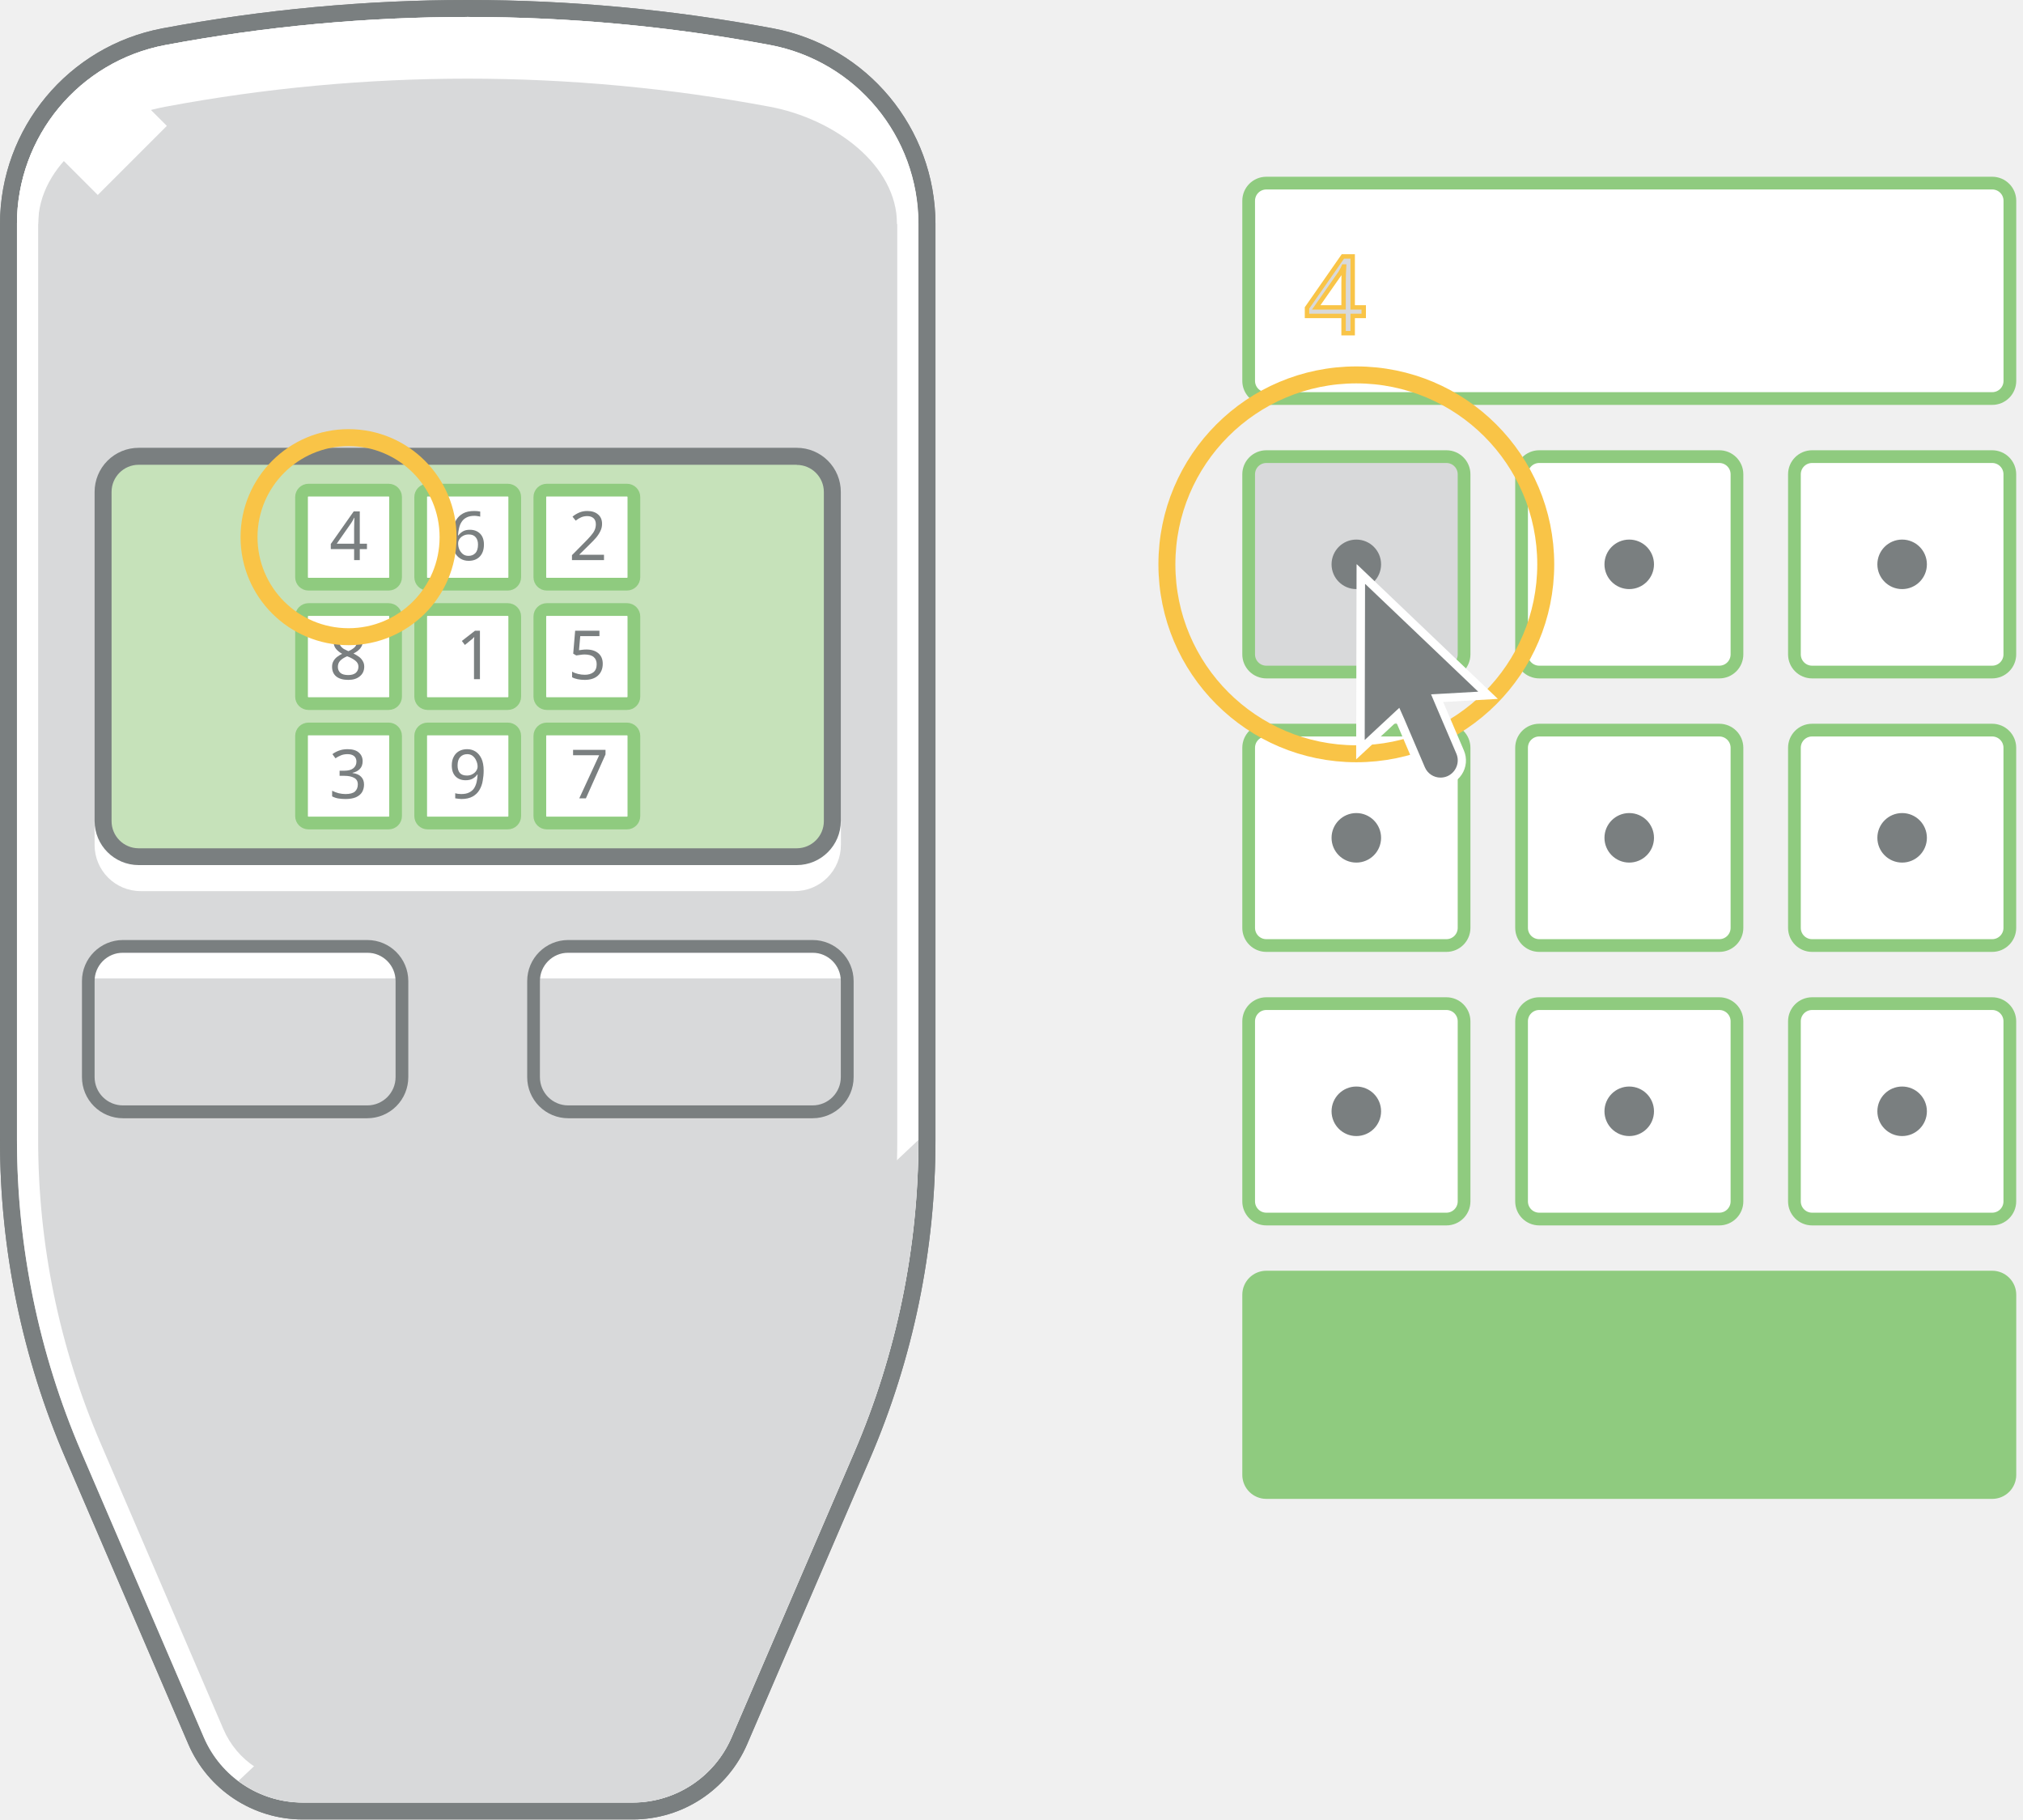
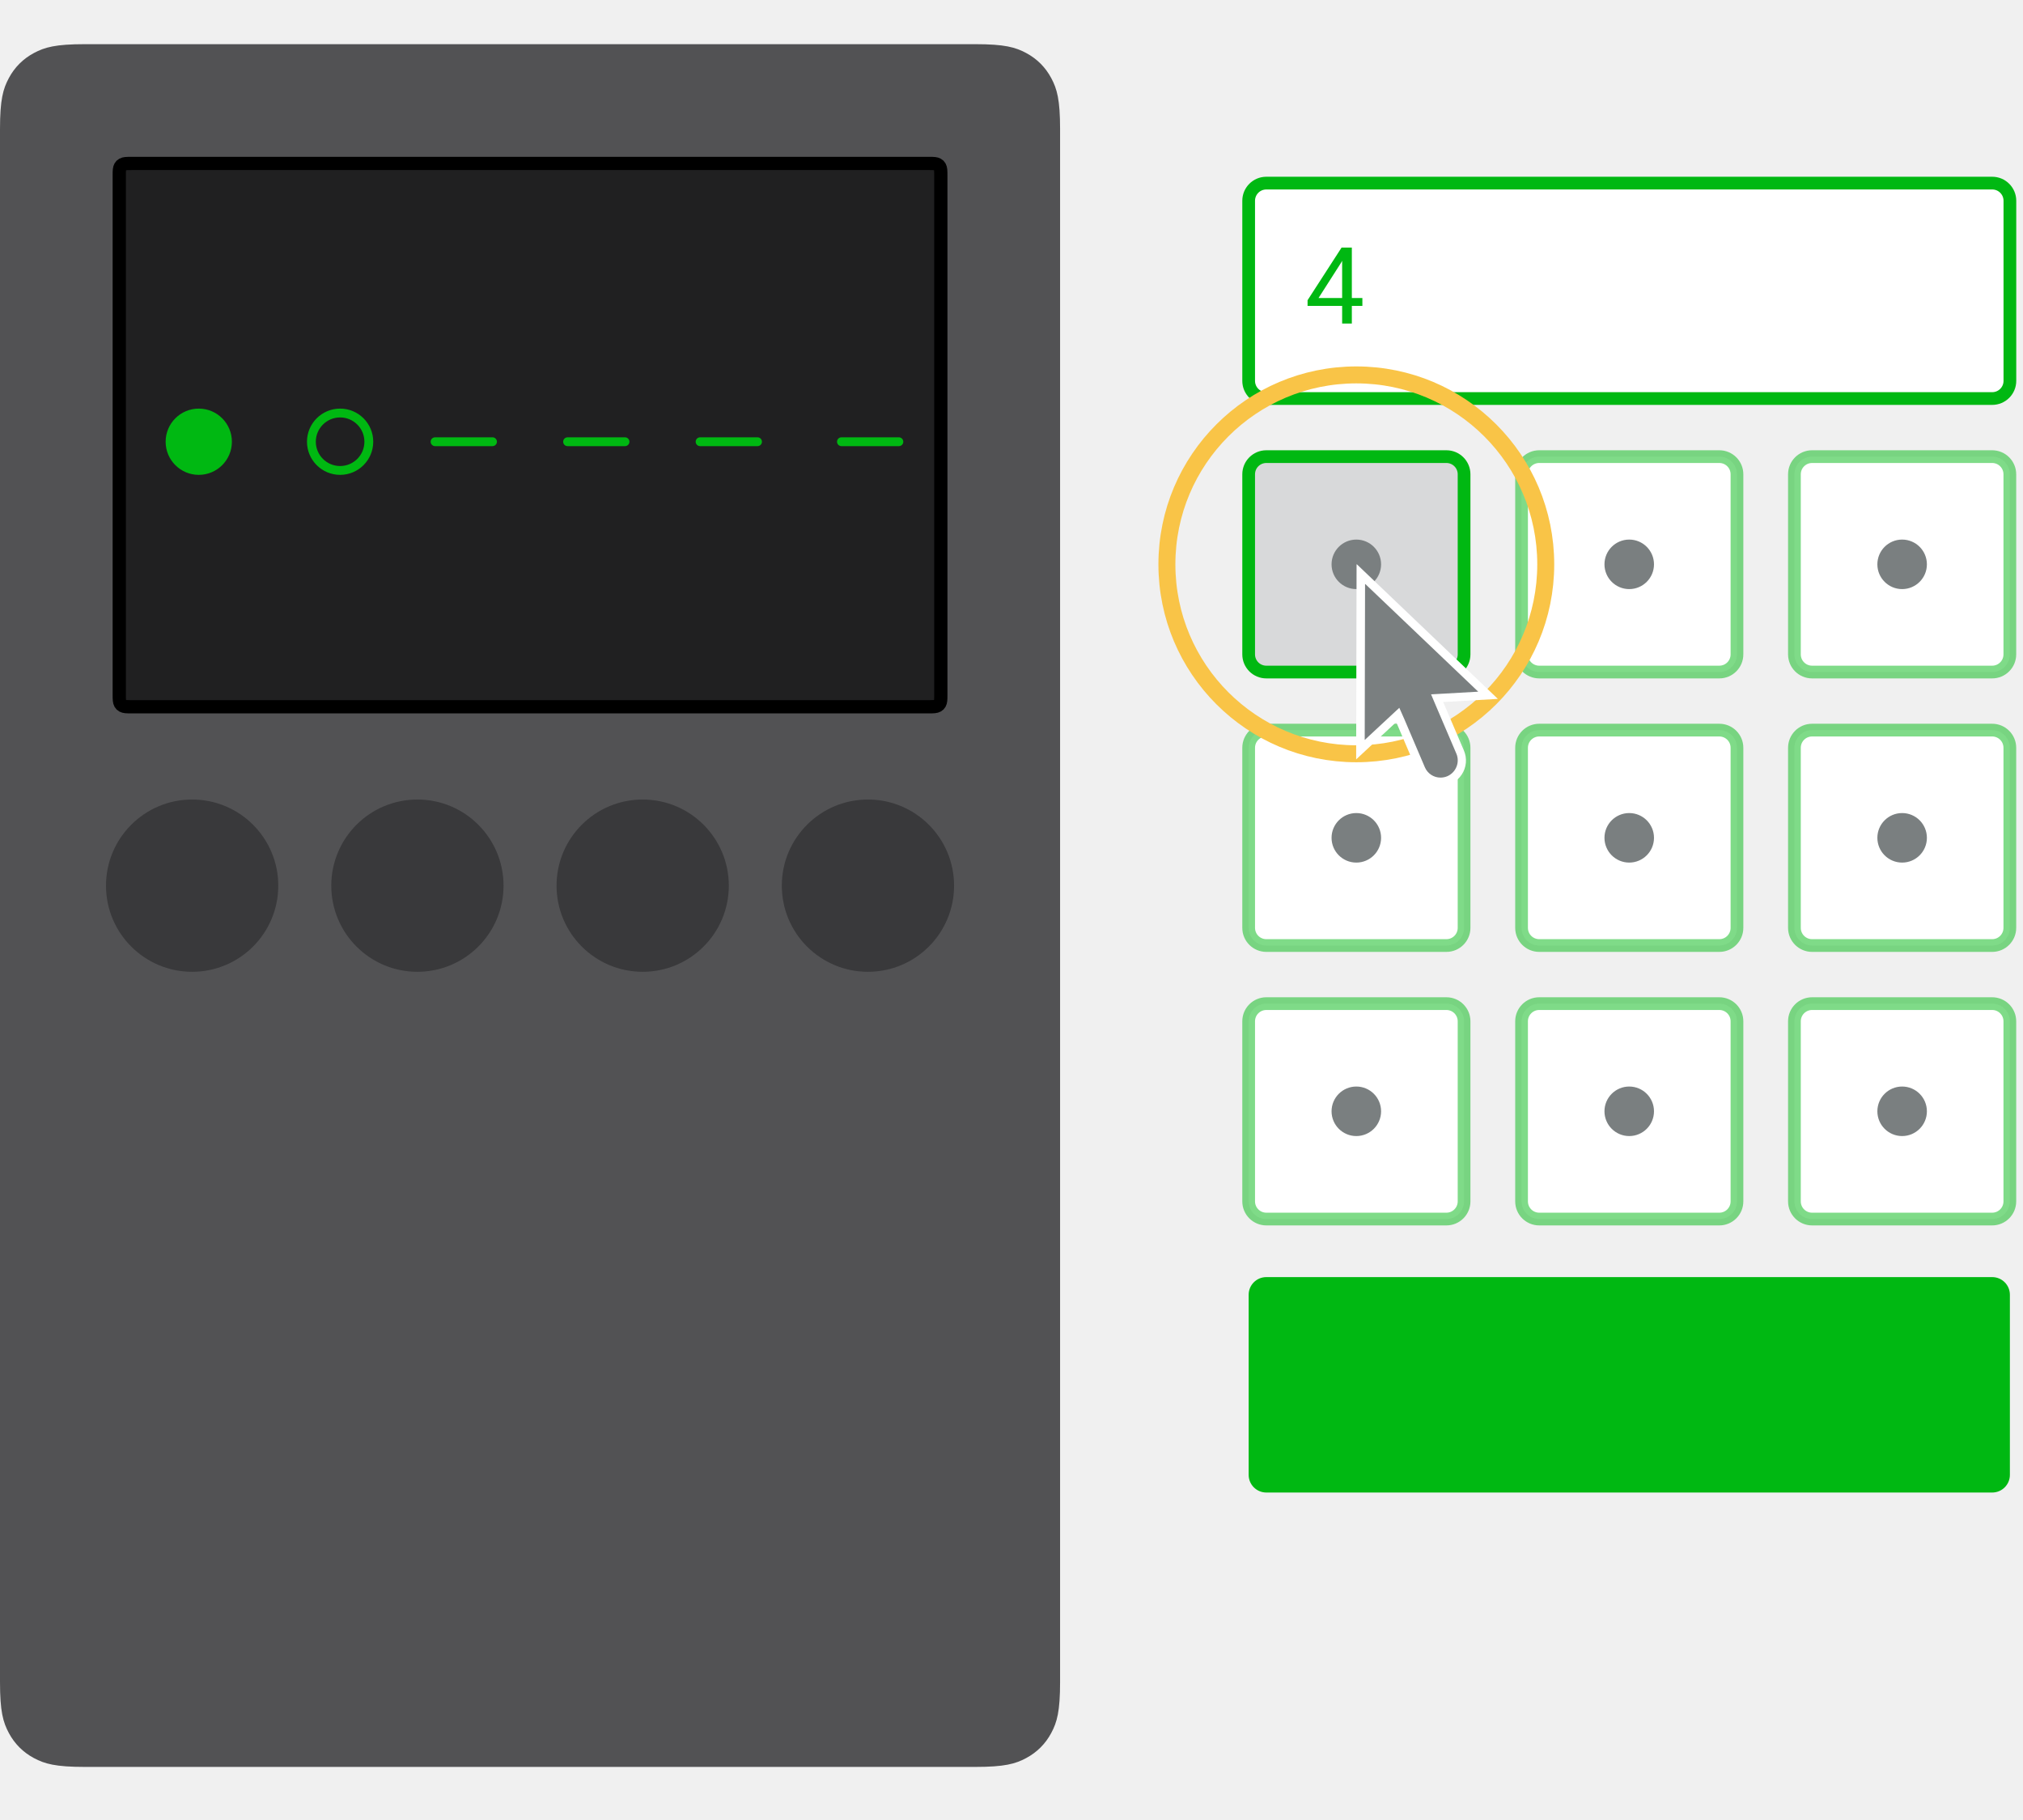
- <svg xmlns="http://www.w3.org/2000/svg" width="229" height="206" viewBox="0 0 229 206">
-   <g fill="none" fill-rule="evenodd">
-     <path fill="#D8D9DA" fill-rule="nonzero" d="M34.272 204.984a13.128 13.128 0 0 1-12.077-7.958l-13.877-32.3a90.087 90.087 0 0 1-7.358-35.76V25.354C.972 14.977 8.36 6.075 18.557 4.152a186.82 186.82 0 0 1 68.774 0c10.197 1.923 17.585 10.825 17.597 21.202v103.68a90.126 90.126 0 0 1-7.373 35.803l-13.857 32.208a13.144 13.144 0 0 1-12.077 7.953l-37.349-.014z" />
-     <path fill="#7A7F80" fill-rule="nonzero" d="M52.944 1.92c11.477 0 22.929 1.064 34.21 3.178 9.743 1.831 16.802 10.341 16.8 20.256v103.68a89.632 89.632 0 0 1-7.296 35.424L82.8 196.666a12.186 12.186 0 0 1-11.194 7.372H34.272a12.19 12.19 0 0 1-11.198-7.377L9.197 164.347a89.658 89.658 0 0 1-7.277-35.38V25.353c-.002-9.915 7.056-18.425 16.8-20.256A185.879 185.879 0 0 1 52.944 1.92m0-1.92a188.078 188.078 0 0 0-34.56 3.211C7.733 5.218.014 14.515 0 25.354v103.612a91.014 91.014 0 0 0 7.435 36.154l13.877 32.285a14.1 14.1 0 0 0 12.96 8.539h37.349a14.088 14.088 0 0 0 12.96-8.534l13.857-32.208a91.071 91.071 0 0 0 7.455-36.183V25.34c-.02-10.833-7.738-20.123-18.384-22.128A188.078 188.078 0 0 0 52.944 0z" />
-     <rect width="84.475" height="47.237" x="10.709" y="50.702" fill="#BEBDC0" fill-rule="nonzero" rx="4.992" />
-     <rect width="35.51" height="18.734" x="9.989" y="107.122" fill="#D8D9DA" fill-rule="nonzero" rx="3.922" />
-     <path fill="#7A7F80" fill-rule="nonzero" d="M41.578 107.842a3.202 3.202 0 0 1 3.201 3.201v10.877a3.202 3.202 0 0 1-3.201 3.202H13.92a3.202 3.202 0 0 1-3.211-3.202v-10.877a3.197 3.197 0 0 1 3.211-3.201h27.658m0-1.44H13.92a4.646 4.646 0 0 0-4.642 4.641v10.877a4.646 4.646 0 0 0 4.642 4.656h27.658a4.646 4.646 0 0 0 4.641-4.656v-10.877a4.646 4.646 0 0 0-4.641-4.641z" />
-     <rect width="35.51" height="18.734" x="60.389" y="107.122" fill="#D8D9DA" fill-rule="nonzero" rx="3.922" />
-     <path fill="#7A7F80" fill-rule="nonzero" d="M91.978 107.842a3.202 3.202 0 0 1 3.201 3.201v10.877a3.202 3.202 0 0 1-3.201 3.202H64.32a3.202 3.202 0 0 1-3.202-3.202v-10.877a3.202 3.202 0 0 1 3.202-3.201h27.667m0-1.44H64.32a4.646 4.646 0 0 0-4.642 4.641v10.877a4.646 4.646 0 0 0 4.642 4.656h27.667a4.646 4.646 0 0 0 4.642-4.642v-10.89a4.646 4.646 0 0 0-4.642-4.642z" />
-     <rect width="84.475" height="47.237" x="10.709" y="50.702" stroke="#000" stroke-width="1.92" rx="4.992" />
-     <path fill="#FFF" fill-rule="nonzero" d="M6.993 17.996l7.82-7.82 3.61 3.611-7.82 7.82z" />
-     <path stroke="#FFF" stroke-width="1.92" d="M15.696 97.939h74.496" />
-     <path stroke="#FFF" stroke-width="1.44" d="M13.91 107.842h27.668M64.31 107.842h27.668" />
-     <path fill="#FFF" fill-rule="nonzero" d="M52.944 4.32a184.06 184.06 0 0 1 33.768 3.134 18.24 18.24 0 0 1 14.856 17.9v103.68a86.699 86.699 0 0 1-7.104 34.473L80.606 195.72a9.773 9.773 0 0 1-8.985 5.918H34.272a9.78 9.78 0 0 1-8.99-5.923l-13.877-32.313a86.78 86.78 0 0 1-7.085-34.436V25.354a18.24 18.24 0 0 1 14.88-17.9A184.06 184.06 0 0 1 52.944 4.32m0-2.4A185.879 185.879 0 0 0 18.72 5.098C8.976 6.929 1.918 15.439 1.92 25.354v103.612a89.658 89.658 0 0 0 7.277 35.381l13.877 32.3a12.19 12.19 0 0 0 11.198 7.377h37.349c4.869 0 9.27-2.9 11.193-7.373l13.858-32.208a89.632 89.632 0 0 0 7.296-35.424V25.34c.002-9.914-7.056-18.424-16.8-20.256A185.867 185.867 0 0 0 52.944 1.92z" />
-     <path fill="#D8D9DA" fill-rule="nonzero" d="M26.976 201.6a12.159 12.159 0 0 0 7.296 2.434h37.349c4.869-.001 9.27-2.9 11.193-7.373l13.858-32.208a89.632 89.632 0 0 0 7.296-35.424L26.976 201.6z" />
-     <path fill="#FFF" fill-rule="nonzero" d="M18.72 12.082a185.669 185.669 0 0 1 68.42 0c7.348 1.377 14.4 6.619 14.4 13.272h2.4c.001-9.915-7.057-18.425-16.8-20.256a185.669 185.669 0 0 0-68.42 0C8.976 6.929 1.918 15.439 1.92 25.354h2.4c0-6.716 7.06-11.914 14.4-13.272z" />
-     <path fill="#D8D9DA" fill-rule="nonzero" d="M34.272 204.984a13.128 13.128 0 0 1-12.077-7.958l-13.877-32.3a90.087 90.087 0 0 1-7.358-35.76V25.354C.972 14.977 8.36 6.075 18.557 4.152a186.82 186.82 0 0 1 68.774 0c10.197 1.923 17.585 10.825 17.597 21.202v103.68a90.126 90.126 0 0 1-7.373 35.803l-13.857 32.208a13.144 13.144 0 0 1-12.077 7.953l-37.349-.014z" />
-     <path fill="#7A7F80" fill-rule="nonzero" d="M52.944 1.92c11.477 0 22.929 1.064 34.21 3.178 9.743 1.831 16.802 10.341 16.8 20.256v103.68a89.632 89.632 0 0 1-7.296 35.424L82.8 196.666a12.186 12.186 0 0 1-11.194 7.372H34.272a12.19 12.19 0 0 1-11.198-7.377L9.197 164.347a89.658 89.658 0 0 1-7.277-35.38V25.353c-.002-9.915 7.056-18.425 16.8-20.256A185.879 185.879 0 0 1 52.944 1.92m0-1.92a188.078 188.078 0 0 0-34.56 3.211C7.733 5.218.014 14.515 0 25.354v103.612a91.014 91.014 0 0 0 7.435 36.154l13.877 32.285a14.1 14.1 0 0 0 12.96 8.539h37.349a14.088 14.088 0 0 0 12.96-8.534l13.857-32.208a91.071 91.071 0 0 0 7.455-36.183V25.34c-.02-10.833-7.738-20.123-18.384-22.128A188.078 188.078 0 0 0 52.944 0z" />
-     <path fill="#FFF" fill-rule="nonzero" d="M89.957 100.867h-74.03a5.218 5.218 0 0 1-5.218-5.222v-2.698h84.48v2.698a5.222 5.222 0 0 1-5.232 5.222z" />
-     <rect width="82.555" height="45.317" x="11.669" y="51.662" fill="#C6E2BA" fill-rule="nonzero" rx="4.032" />
-     <path fill="#7A7F80" fill-rule="nonzero" d="M90.192 52.622a3.072 3.072 0 0 1 3.067 3.072v37.253a3.072 3.072 0 0 1-3.067 3.072H15.696a3.072 3.072 0 0 1-3.067-3.072V55.68a3.072 3.072 0 0 1 3.067-3.072h74.496m0-1.92H15.696a4.987 4.987 0 0 0-4.987 4.992v37.253a4.992 4.992 0 0 0 4.987 4.987h74.496a4.992 4.992 0 0 0 4.987-4.992V55.68a4.987 4.987 0 0 0-4.987-4.992z" />
-     <path fill="#FFF" fill-rule="nonzero" d="M10.709 107.842h34.07v2.909h-34.07zM61.109 107.842h34.07v2.909h-34.07z" />
-     <path fill="#7A7F80" fill-rule="nonzero" d="M41.578 107.842a3.202 3.202 0 0 1 3.201 3.201v10.877a3.202 3.202 0 0 1-3.201 3.202H13.92a3.202 3.202 0 0 1-3.211-3.202v-10.877a3.197 3.197 0 0 1 3.211-3.201h27.658m0-1.44H13.92a4.646 4.646 0 0 0-4.642 4.641v10.877a4.646 4.646 0 0 0 4.642 4.656h27.658a4.646 4.646 0 0 0 4.641-4.656v-10.877a4.646 4.646 0 0 0-4.641-4.641zM91.978 107.842a3.202 3.202 0 0 1 3.201 3.201v10.877a3.202 3.202 0 0 1-3.201 3.202H64.32a3.202 3.202 0 0 1-3.202-3.202v-10.877a3.202 3.202 0 0 1 3.202-3.201h27.667m0-1.44H64.32a4.646 4.646 0 0 0-4.642 4.641v10.877a4.646 4.646 0 0 0 4.642 4.656h27.667a4.646 4.646 0 0 0 4.642-4.642v-10.89a4.646 4.646 0 0 0-4.642-4.642z" />
-     <path fill="#FFF" fill-rule="nonzero" d="M6.531 17.534l7.82-7.82 4.535 4.535-7.82 7.82z" />
-     <path fill="#FFF" fill-rule="nonzero" d="M52.944 4.32a184.06 184.06 0 0 1 33.768 3.134 18.24 18.24 0 0 1 14.856 17.9v103.68a86.699 86.699 0 0 1-7.104 34.473L80.606 195.72a9.773 9.773 0 0 1-8.985 5.918H34.272a9.78 9.78 0 0 1-8.99-5.923l-13.877-32.313a86.78 86.78 0 0 1-7.085-34.436V25.354a18.24 18.24 0 0 1 14.88-17.9A184.06 184.06 0 0 1 52.944 4.32m0-2.4A185.879 185.879 0 0 0 18.72 5.098C8.976 6.929 1.918 15.439 1.92 25.354v103.612a89.658 89.658 0 0 0 7.277 35.381l13.877 32.3a12.19 12.19 0 0 0 11.198 7.377h37.349c4.869 0 9.27-2.9 11.193-7.373l13.858-32.208a89.632 89.632 0 0 0 7.296-35.424V25.34c.002-9.914-7.056-18.424-16.8-20.256A185.867 185.867 0 0 0 52.944 1.92z" />
-     <path fill="#D8D9DA" fill-rule="nonzero" d="M26.976 201.6a12.159 12.159 0 0 0 7.296 2.434h37.349c4.869-.001 9.27-2.9 11.193-7.373l13.858-32.208a89.632 89.632 0 0 0 7.296-35.424L26.976 201.6z" />
-     <path fill="#FFF" fill-rule="nonzero" d="M18.72 12.082a185.669 185.669 0 0 1 68.42 0c7.348 1.377 14.4 6.619 14.4 13.272h2.4c.001-9.915-7.057-18.425-16.8-20.256a185.669 185.669 0 0 0-68.42 0C8.976 6.929 1.918 15.439 1.92 25.354h2.4c0-6.716 7.06-11.914 14.4-13.272z" />
-     <rect width="10.646" height="10.646" x="47.621" y="68.995" fill="#FFF" fill-rule="nonzero" stroke="#8FCB7F" stroke-width="1.44" rx=".787" />
-     <rect width="10.646" height="10.646" x="61.109" y="68.995" fill="#FFF" fill-rule="nonzero" stroke="#8FCB7F" stroke-width="1.44" rx=".787" />
-     <rect width="10.646" height="10.646" x="34.133" y="68.995" fill="#FFF" fill-rule="nonzero" stroke="#8FCB7F" stroke-width="1.44" rx=".787" />
-     <rect width="10.646" height="10.646" x="47.621" y="82.512" fill="#FFF" fill-rule="nonzero" stroke="#8FCB7F" stroke-width="1.44" rx=".787" />
-     <rect width="10.646" height="10.646" x="61.109" y="82.512" fill="#FFF" fill-rule="nonzero" stroke="#8FCB7F" stroke-width="1.44" rx=".787" />
-     <rect width="10.646" height="10.646" x="34.133" y="82.512" fill="#FFF" fill-rule="nonzero" stroke="#8FCB7F" stroke-width="1.44" rx=".787" />
-     <rect width="10.646" height="10.646" x="47.621" y="55.478" fill="#FFF" fill-rule="nonzero" stroke="#8FCB7F" stroke-width="1.44" rx=".787" />
-     <rect width="10.646" height="10.646" x="61.109" y="55.478" fill="#FFF" fill-rule="nonzero" stroke="#8FCB7F" stroke-width="1.44" rx=".787" />
-     <rect width="10.646" height="10.646" x="34.133" y="55.478" fill="#FFF" fill-rule="nonzero" stroke="#8FCB7F" stroke-width="1.44" rx=".787" />
-     <text fill="#7A7F80" font-family="TTHoves-Medium, TT Hoves" font-size="7.68" font-weight="400">
-       <tspan x="37.291" y="63.4">4</tspan>
-     </text>
-     <text fill="#7A7F80" font-family="TTHoves-Medium, TT Hoves" font-size="7.68" font-weight="400">
-       <tspan x="50.75" y="63.4">6</tspan>
-     </text>
-     <text fill="#7A7F80" font-family="TTHoves-Medium, TT Hoves" font-size="7.68" font-weight="400">
-       <tspan x="64.373" y="63.4">2</tspan>
-     </text>
-     <text fill="#7A7F80" font-family="TTHoves-Medium, TT Hoves" font-size="7.68" font-weight="400">
-       <tspan x="37.214" y="76.878">8</tspan>
-     </text>
-     <text fill="#7A7F80" font-family="TTHoves-Medium, TT Hoves" font-size="7.68" font-weight="400">
-       <tspan x="51.595" y="76.878">1</tspan>
-     </text>
-     <text fill="#7A7F80" font-family="TTHoves-Medium, TT Hoves" font-size="7.68" font-weight="400">
-       <tspan x="64.277" y="76.878">5</tspan>
-     </text>
-     <text fill="#7A7F80" font-family="TTHoves-Medium, TT Hoves" font-size="7.68" font-weight="400">
-       <tspan x="37.253" y="90.362">3</tspan>
-     </text>
-     <text fill="#7A7F80" font-family="TTHoves-Medium, TT Hoves" font-size="7.68" font-weight="400">
-       <tspan x="50.75" y="90.362">9</tspan>
-     </text>
-     <text fill="#7A7F80" font-family="TTHoves-Medium, TT Hoves" font-size="7.68" font-weight="400">
-       <tspan x="64.526" y="90.362">7</tspan>
-     </text>
-     <circle cx="39.456" cy="60.802" r="11.266" stroke="#F9C447" stroke-width="1.92" />
-     <rect width="24.384" height="24.384" x="172.238" y="82.642" fill="#FFF" fill-rule="nonzero" stroke="#8FCB7F" stroke-width="1.44" rx="2" />
-     <rect width="24.384" height="24.384" x="203.126" y="82.642" fill="#FFF" fill-rule="nonzero" stroke="#8FCB7F" stroke-width="1.44" rx="2" />
-     <rect width="24.384" height="24.384" x="141.346" y="82.642" fill="#FFF" fill-rule="nonzero" stroke="#8FCB7F" stroke-width="1.44" rx="2" />
-     <rect width="24.384" height="24.384" x="172.238" y="113.602" fill="#FFF" fill-rule="nonzero" stroke="#8FCB7F" stroke-width="1.44" rx="2" />
-     <rect width="24.384" height="24.384" x="203.126" y="113.602" fill="#FFF" fill-rule="nonzero" stroke="#8FCB7F" stroke-width="1.44" rx="2" />
-     <rect width="24.384" height="24.384" x="141.346" y="113.602" fill="#FFF" fill-rule="nonzero" stroke="#8FCB7F" stroke-width="1.44" rx="2" />
-     <rect width="24.384" height="24.384" x="172.238" y="51.686" fill="#FFF" fill-rule="nonzero" stroke="#8FCB7F" stroke-width="1.44" rx="2" />
-     <rect width="24.384" height="24.384" x="203.126" y="51.686" fill="#FFF" fill-rule="nonzero" stroke="#8FCB7F" stroke-width="1.44" rx="2" />
-     <rect width="24.384" height="24.384" x="141.346" y="51.686" fill="#D8D9DA" fill-rule="nonzero" stroke="#8FCB7F" stroke-width="1.44" rx="2" />
-     <rect width="86.17" height="24.384" x="141.346" y="20.726" fill="#FFF" fill-rule="nonzero" stroke="#8FCB7F" stroke-width="1.44" rx="2" />
-     <rect width="86.17" height="24.384" x="141.346" y="144.557" fill="#8FCB7F" fill-rule="nonzero" stroke="#8FCB7F" stroke-width="1.44" rx="2" />
-     <circle cx="153.533" cy="63.878" r="2.803" fill="#7A7F80" fill-rule="nonzero" />
-     <circle cx="184.426" cy="63.878" r="2.803" fill="#7A7F80" fill-rule="nonzero" />
-     <circle cx="215.318" cy="63.878" r="2.803" fill="#7A7F80" fill-rule="nonzero" />
-     <circle cx="153.533" cy="94.834" r="2.803" fill="#7A7F80" fill-rule="nonzero" />
-     <circle cx="184.426" cy="94.834" r="2.803" fill="#7A7F80" fill-rule="nonzero" />
-     <circle cx="215.318" cy="94.834" r="2.803" fill="#7A7F80" fill-rule="nonzero" />
-     <circle cx="153.533" cy="125.789" r="2.803" fill="#7A7F80" fill-rule="nonzero" />
-     <circle cx="184.426" cy="125.789" r="2.803" fill="#7A7F80" fill-rule="nonzero" />
-     <circle cx="215.318" cy="125.789" r="2.803" fill="#7A7F80" fill-rule="nonzero" />
-     <circle cx="153.533" cy="63.878" r="21.442" stroke="#F9C447" stroke-width="1.92" />
-     <path fill="#7A7F80" fill-rule="nonzero" d="M163.066 88.498a2.4 2.4 0 0 1-2.223-1.464l-2.601-6.101-4.224 3.931.043-19.867 14.4 13.709-5.76.33 2.601 6.102a2.4 2.4 0 0 1-1.272 3.168c-.305.13-.633.195-.964.192z" />
-     <path fill="#FFF" fill-rule="nonzero" d="M154.56 66.115l12.773 12.178-3.975.225-1.363.077.533 1.258 2.338 5.472a1.92 1.92 0 0 1 0 1.478 1.954 1.954 0 0 1-1.037 1.061c-.24.1-.498.153-.759.154a1.92 1.92 0 0 1-1.78-1.176l-2.333-5.468-.557-1.257-1.003.931-2.914 2.712.039-17.645m-.96-2.237l-.048 22.08 4.536-4.224 2.332 5.472a2.88 2.88 0 0 0 2.664 1.757 2.88 2.88 0 0 0 2.66-4.027l-2.338-5.472 6.187-.355-15.955-15.23h-.038z" />
-     <text fill="#D8D9DA" stroke="#F9C447" stroke-width=".5" font-family="TTHoves-Medium, TT Hoves" font-size="12.091" font-weight="400">
-       <tspan x="147.701" y="37.712">4</tspan>
-     </text>
-   </g>
+ <svg xmlns="http://www.w3.org/2000/svg" width="229" height="206" viewBox="0 0 229 206" fill="none">
+   <path d="M194.622 82.642H174.238C173.133 82.642 172.238 83.537 172.238 84.642V105.026C172.238 106.131 173.133 107.026 174.238 107.026H194.622C195.727 107.026 196.622 106.131 196.622 105.026V84.642C196.622 83.537 195.727 82.642 194.622 82.642Z" fill="white" stroke="#00B812" stroke-opacity="0.5" stroke-width="1.44" />
+   <path d="M225.51 82.642H205.126C204.021 82.642 203.126 83.537 203.126 84.642V105.026C203.126 106.131 204.021 107.026 205.126 107.026H225.51C226.615 107.026 227.51 106.131 227.51 105.026V84.642C227.51 83.537 226.615 82.642 225.51 82.642Z" fill="white" stroke="#00B812" stroke-opacity="0.5" stroke-width="1.44" />
+   <path d="M163.73 82.642H143.346C142.241 82.642 141.346 83.537 141.346 84.642V105.026C141.346 106.131 142.241 107.026 143.346 107.026H163.73C164.835 107.026 165.73 106.131 165.73 105.026V84.642C165.73 83.537 164.835 82.642 163.73 82.642Z" fill="white" stroke="#00B812" stroke-opacity="0.5" stroke-width="1.44" />
+   <path d="M194.622 113.602H174.238C173.133 113.602 172.238 114.497 172.238 115.602V135.986C172.238 137.091 173.133 137.986 174.238 137.986H194.622C195.727 137.986 196.622 137.091 196.622 135.986V115.602C196.622 114.497 195.727 113.602 194.622 113.602Z" fill="white" stroke="#00B812" stroke-opacity="0.5" stroke-width="1.44" />
+   <path d="M225.51 113.602H205.126C204.021 113.602 203.126 114.497 203.126 115.602V135.986C203.126 137.091 204.021 137.986 205.126 137.986H225.51C226.615 137.986 227.51 137.091 227.51 135.986V115.602C227.51 114.497 226.615 113.602 225.51 113.602Z" fill="white" stroke="#00B812" stroke-opacity="0.5" stroke-width="1.44" />
+   <path d="M163.73 113.602H143.346C142.241 113.602 141.346 114.497 141.346 115.602V135.986C141.346 137.091 142.241 137.986 143.346 137.986H163.73C164.835 137.986 165.73 137.091 165.73 135.986V115.602C165.73 114.497 164.835 113.602 163.73 113.602Z" fill="white" stroke="#00B812" stroke-opacity="0.5" stroke-width="1.44" />
+   <path d="M194.622 51.686H174.238C173.133 51.686 172.238 52.581 172.238 53.686V74.07C172.238 75.175 173.133 76.07 174.238 76.07H194.622C195.727 76.07 196.622 75.175 196.622 74.07V53.686C196.622 52.581 195.727 51.686 194.622 51.686Z" fill="white" stroke="#00B812" stroke-opacity="0.5" stroke-width="1.44" />
+   <path d="M225.51 51.686H205.126C204.021 51.686 203.126 52.581 203.126 53.686V74.07C203.126 75.175 204.021 76.07 205.126 76.07H225.51C226.615 76.07 227.51 75.175 227.51 74.07V53.686C227.51 52.581 226.615 51.686 225.51 51.686Z" fill="white" stroke="#00B812" stroke-opacity="0.5" stroke-width="1.44" />
+   <path d="M163.73 51.686H143.346C142.241 51.686 141.346 52.581 141.346 53.686V74.07C141.346 75.175 142.241 76.07 143.346 76.07H163.73C164.835 76.07 165.73 75.175 165.73 74.07V53.686C165.73 52.581 164.835 51.686 163.73 51.686Z" fill="#D8D9DA" stroke="#00B812" stroke-width="1.44" />
+   <path d="M225.516 20.726H143.346C142.241 20.726 141.346 21.621 141.346 22.726V43.11C141.346 44.215 142.241 45.11 143.346 45.11H225.516C226.621 45.11 227.516 44.215 227.516 43.11V22.726C227.516 21.621 226.621 20.726 225.516 20.726Z" fill="white" stroke="#00B812" stroke-width="1.44" />
+   <path d="M225.516 144.557H143.346C142.241 144.557 141.346 145.452 141.346 146.557V166.941C141.346 168.046 142.241 168.941 143.346 168.941H225.516C226.621 168.941 227.516 168.046 227.516 166.941V146.557C227.516 145.452 226.621 144.557 225.516 144.557Z" fill="#00B812" />
+   <path d="M153.533 66.681C155.081 66.681 156.336 65.426 156.336 63.878C156.336 62.33 155.081 61.075 153.533 61.075C151.985 61.075 150.73 62.33 150.73 63.878C150.73 65.426 151.985 66.681 153.533 66.681Z" fill="#7A7F80" />
+   <path d="M184.426 66.681C185.974 66.681 187.229 65.426 187.229 63.878C187.229 62.33 185.974 61.075 184.426 61.075C182.878 61.075 181.623 62.33 181.623 63.878C181.623 65.426 182.878 66.681 184.426 66.681Z" fill="#7A7F80" />
+   <path d="M215.318 66.681C216.866 66.681 218.121 65.426 218.121 63.878C218.121 62.33 216.866 61.075 215.318 61.075C213.77 61.075 212.515 62.33 212.515 63.878C212.515 65.426 213.77 66.681 215.318 66.681Z" fill="#7A7F80" />
+   <path d="M153.533 97.637C155.081 97.637 156.336 96.382 156.336 94.834C156.336 93.286 155.081 92.031 153.533 92.031C151.985 92.031 150.73 93.286 150.73 94.834C150.73 96.382 151.985 97.637 153.533 97.637Z" fill="#7A7F80" />
+   <path d="M184.426 97.637C185.974 97.637 187.229 96.382 187.229 94.834C187.229 93.286 185.974 92.031 184.426 92.031C182.878 92.031 181.623 93.286 181.623 94.834C181.623 96.382 182.878 97.637 184.426 97.637Z" fill="#7A7F80" />
+   <path d="M215.318 97.637C216.866 97.637 218.121 96.382 218.121 94.834C218.121 93.286 216.866 92.031 215.318 92.031C213.77 92.031 212.515 93.286 212.515 94.834C212.515 96.382 213.77 97.637 215.318 97.637Z" fill="#7A7F80" />
+   <path d="M153.533 128.592C155.081 128.592 156.336 127.337 156.336 125.789C156.336 124.241 155.081 122.986 153.533 122.986C151.985 122.986 150.73 124.241 150.73 125.789C150.73 127.337 151.985 128.592 153.533 128.592Z" fill="#7A7F80" />
+   <path d="M184.426 128.592C185.974 128.592 187.229 127.337 187.229 125.789C187.229 124.241 185.974 122.986 184.426 122.986C182.878 122.986 181.623 124.241 181.623 125.789C181.623 127.337 182.878 128.592 184.426 128.592Z" fill="#7A7F80" />
+   <path d="M215.318 128.592C216.866 128.592 218.121 127.337 218.121 125.789C218.121 124.241 216.866 122.986 215.318 122.986C213.77 122.986 212.515 124.241 212.515 125.789C212.515 127.337 213.77 128.592 215.318 128.592Z" fill="#7A7F80" />
+   <path d="M153.533 85.32C165.375 85.32 174.975 75.72 174.975 63.878C174.975 52.036 165.375 42.436 153.533 42.436C141.691 42.436 132.091 52.036 132.091 63.878C132.091 75.72 141.691 85.32 153.533 85.32Z" stroke="#F9C447" stroke-width="1.92" />
+   <path d="M163.066 88.498C162.592 88.501 162.129 88.363 161.733 88.102C161.337 87.842 161.028 87.47 160.843 87.034L158.242 80.933L154.018 84.864L154.061 64.997L168.461 78.706L162.701 79.036L165.302 85.138C165.428 85.429 165.496 85.743 165.5 86.06C165.505 86.378 165.446 86.693 165.328 86.988C165.209 87.282 165.034 87.55 164.811 87.777C164.588 88.003 164.323 88.183 164.03 88.306C163.725 88.436 163.397 88.501 163.066 88.498V88.498Z" fill="#7A7F80" />
+   <path d="M154.56 66.115L167.333 78.293L163.358 78.518L161.995 78.595L162.528 79.853L164.866 85.325C164.964 85.559 165.014 85.81 165.014 86.064C165.014 86.318 164.964 86.569 164.866 86.803C164.673 87.279 164.301 87.66 163.829 87.864C163.589 87.964 163.331 88.017 163.07 88.018C162.69 88.02 162.318 87.909 162.002 87.7C161.685 87.491 161.437 87.192 161.29 86.842L158.957 81.374L158.4 80.117L157.397 81.048L154.483 83.76L154.522 66.115H154.56ZM153.562 63.878L153.514 85.958L158.05 81.734L160.382 87.206C160.603 87.729 160.974 88.175 161.448 88.487C161.922 88.8 162.478 88.965 163.046 88.963C163.525 88.966 163.998 88.849 164.42 88.624C164.843 88.398 165.203 88.07 165.467 87.67C165.731 87.27 165.892 86.811 165.933 86.334C165.975 85.856 165.897 85.376 165.706 84.936L163.368 79.464L169.555 79.109L153.6 63.879H153.562V63.878Z" fill="white" />
+   <path d="M153.026 33.734H154.219V34.626H153.026V36.621H151.928V34.626H148.014V33.982L151.863 28.025H153.026V33.734ZM149.254 33.734H151.928V29.519L151.798 29.755L149.254 33.734Z" fill="#00B812" />
+   <path fill-rule="evenodd" clip-rule="evenodd" d="M9.615 5L110.385 5C113.729 5 114.941 5.348 116.163 6.002C117.385 6.655 118.345 7.615 118.998 8.837C119.652 10.059 120 11.271 120 14.615V190.385C120 193.729 119.652 194.941 118.998 196.163C118.345 197.385 117.385 198.345 116.163 198.998C114.941 199.652 113.729 200 110.385 200H9.615C6.271 200 5.059 199.652 3.837 198.998C2.615 198.345 1.655 197.385 1.002 196.163C0.348 194.941 0 193.729 0 190.385L0 14.615C0 11.271 0.348 10.059 1.002 8.837C1.655 7.615 2.615 6.655 3.837 6.002C5.059 5.348 6.271 5 9.615 5Z" fill="#525254" />
+   <path d="M21.75 109.999C27.134 109.999 31.5 105.634 31.5 100.249C31.5 94.864 27.134 90.499 21.75 90.499C16.365 90.499 11.999 94.864 11.999 100.249C11.999 105.634 16.365 109.999 21.75 109.999Z" fill="#39393B" />
+   <path d="M47.25 109.999C52.635 109.999 57 105.634 57 100.249C57 94.864 52.635 90.499 47.25 90.499C41.865 90.499 37.5 94.864 37.5 100.249C37.5 105.634 41.865 109.999 47.25 109.999Z" fill="#39393B" />
+   <path d="M72.751 109.999C78.135 109.999 82.501 105.634 82.501 100.249C82.501 94.864 78.135 90.499 72.751 90.499C67.366 90.499 63.001 94.864 63.001 100.249C63.001 105.634 67.366 109.999 72.751 109.999Z" fill="#39393B" />
+   <path d="M98.25 109.999C103.635 109.999 108 105.634 108 100.249C108 94.864 103.635 90.499 98.25 90.499C92.865 90.499 88.5 94.864 88.5 100.249C88.5 105.634 92.865 109.999 98.25 109.999Z" fill="#39393B" />
+   <path fill-rule="evenodd" clip-rule="evenodd" d="M105.226 18.501C105.724 18.502 105.939 18.515 106.141 18.624C106.243 18.678 106.322 18.758 106.377 18.859C106.493 19.076 106.5 19.307 106.5 19.885V78.616C106.5 79.194 106.493 79.425 106.377 79.642C106.322 79.744 106.243 79.823 106.141 79.877C105.924 79.993 105.694 80.001 105.115 80.001H14.884C14.306 80.001 14.075 79.993 13.858 79.877C13.757 79.823 13.677 79.744 13.623 79.642C13.507 79.425 13.5 79.194 13.5 78.616L13.5 19.774C13.501 19.276 13.515 19.062 13.623 18.859C13.677 18.758 13.757 18.678 13.858 18.624C14.075 18.508 14.306 18.501 14.884 18.501L105.226 18.501Z" fill="#202021" stroke="black" stroke-width="1.5" />
+   <circle cx="22.5" cy="50" r="3.75" fill="#00B812" />
+   <circle cx="38.5" cy="50" r="3.25" stroke="#00B812" />
+   <rect x="48.75" y="49.5" width="7.5" height="1" rx="0.5" fill="#00B812" />
+   <rect x="63.75" y="49.5" width="7.5" height="1" rx="0.5" fill="#00B812" />
+   <rect x="78.75" y="49.5" width="7.5" height="1" rx="0.5" fill="#00B812" />
+   <rect x="94.75" y="49.5" width="7.5" height="1" rx="0.5" fill="#00B812" />
</svg>
